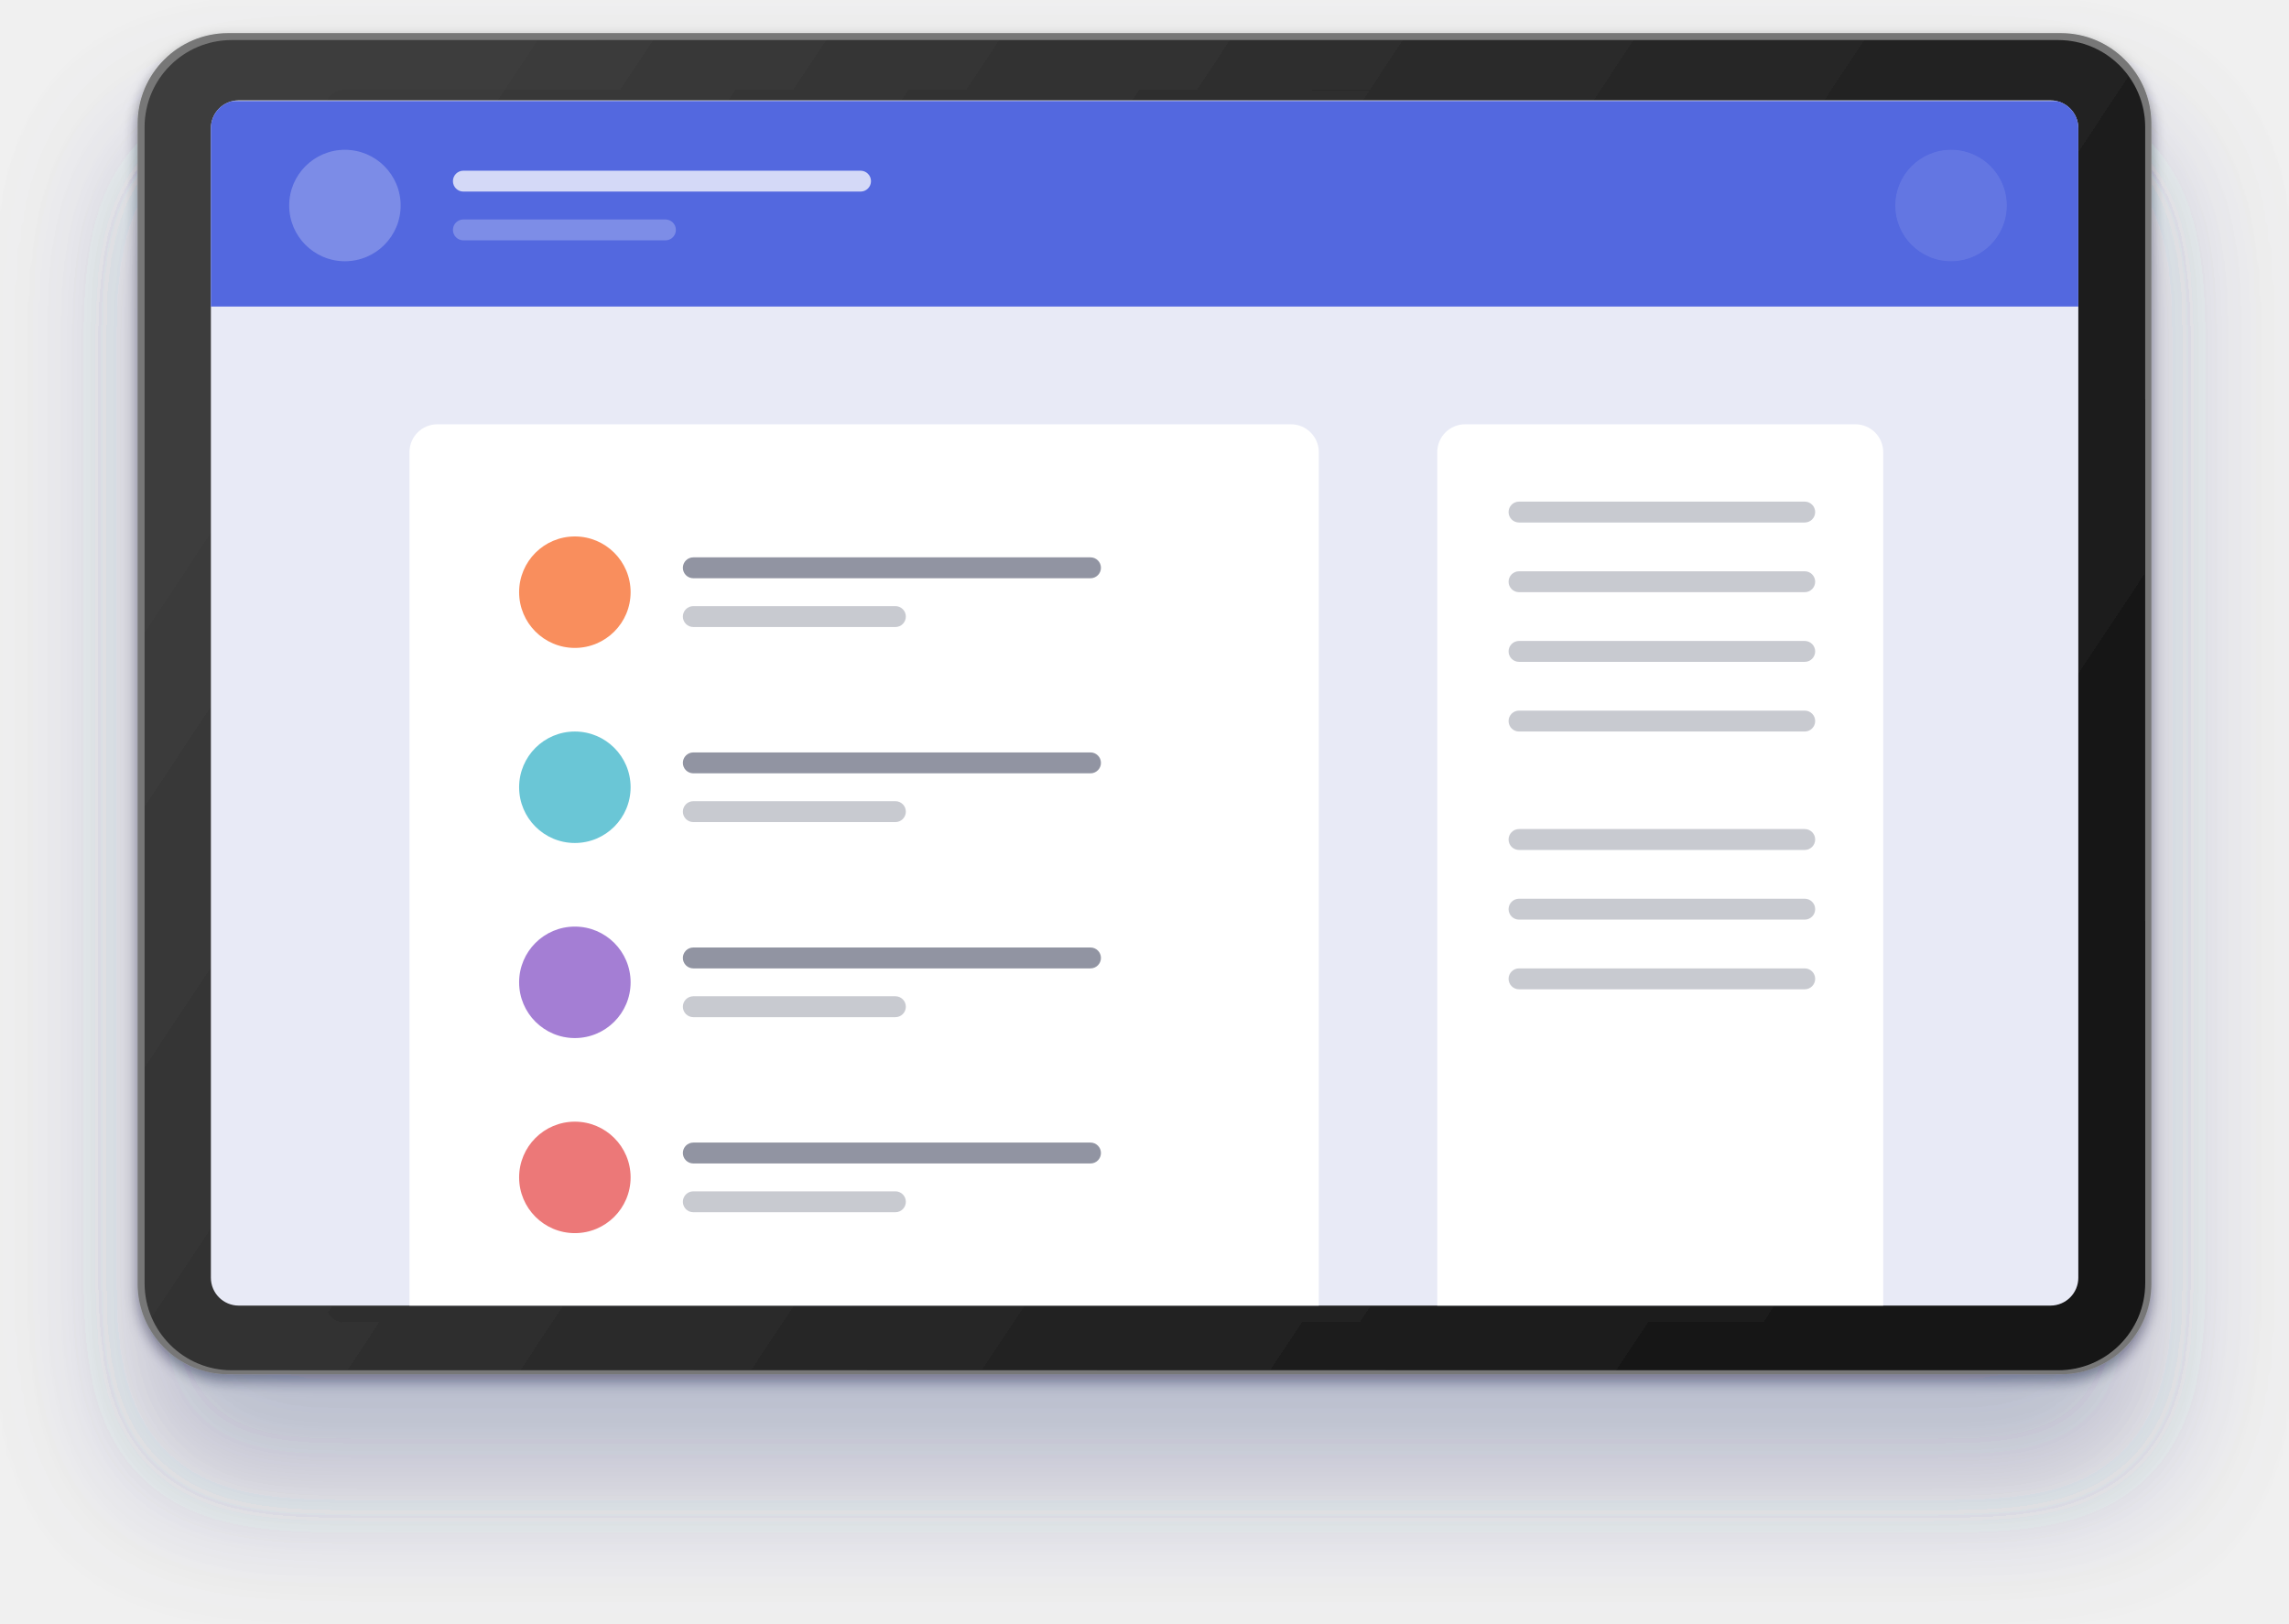
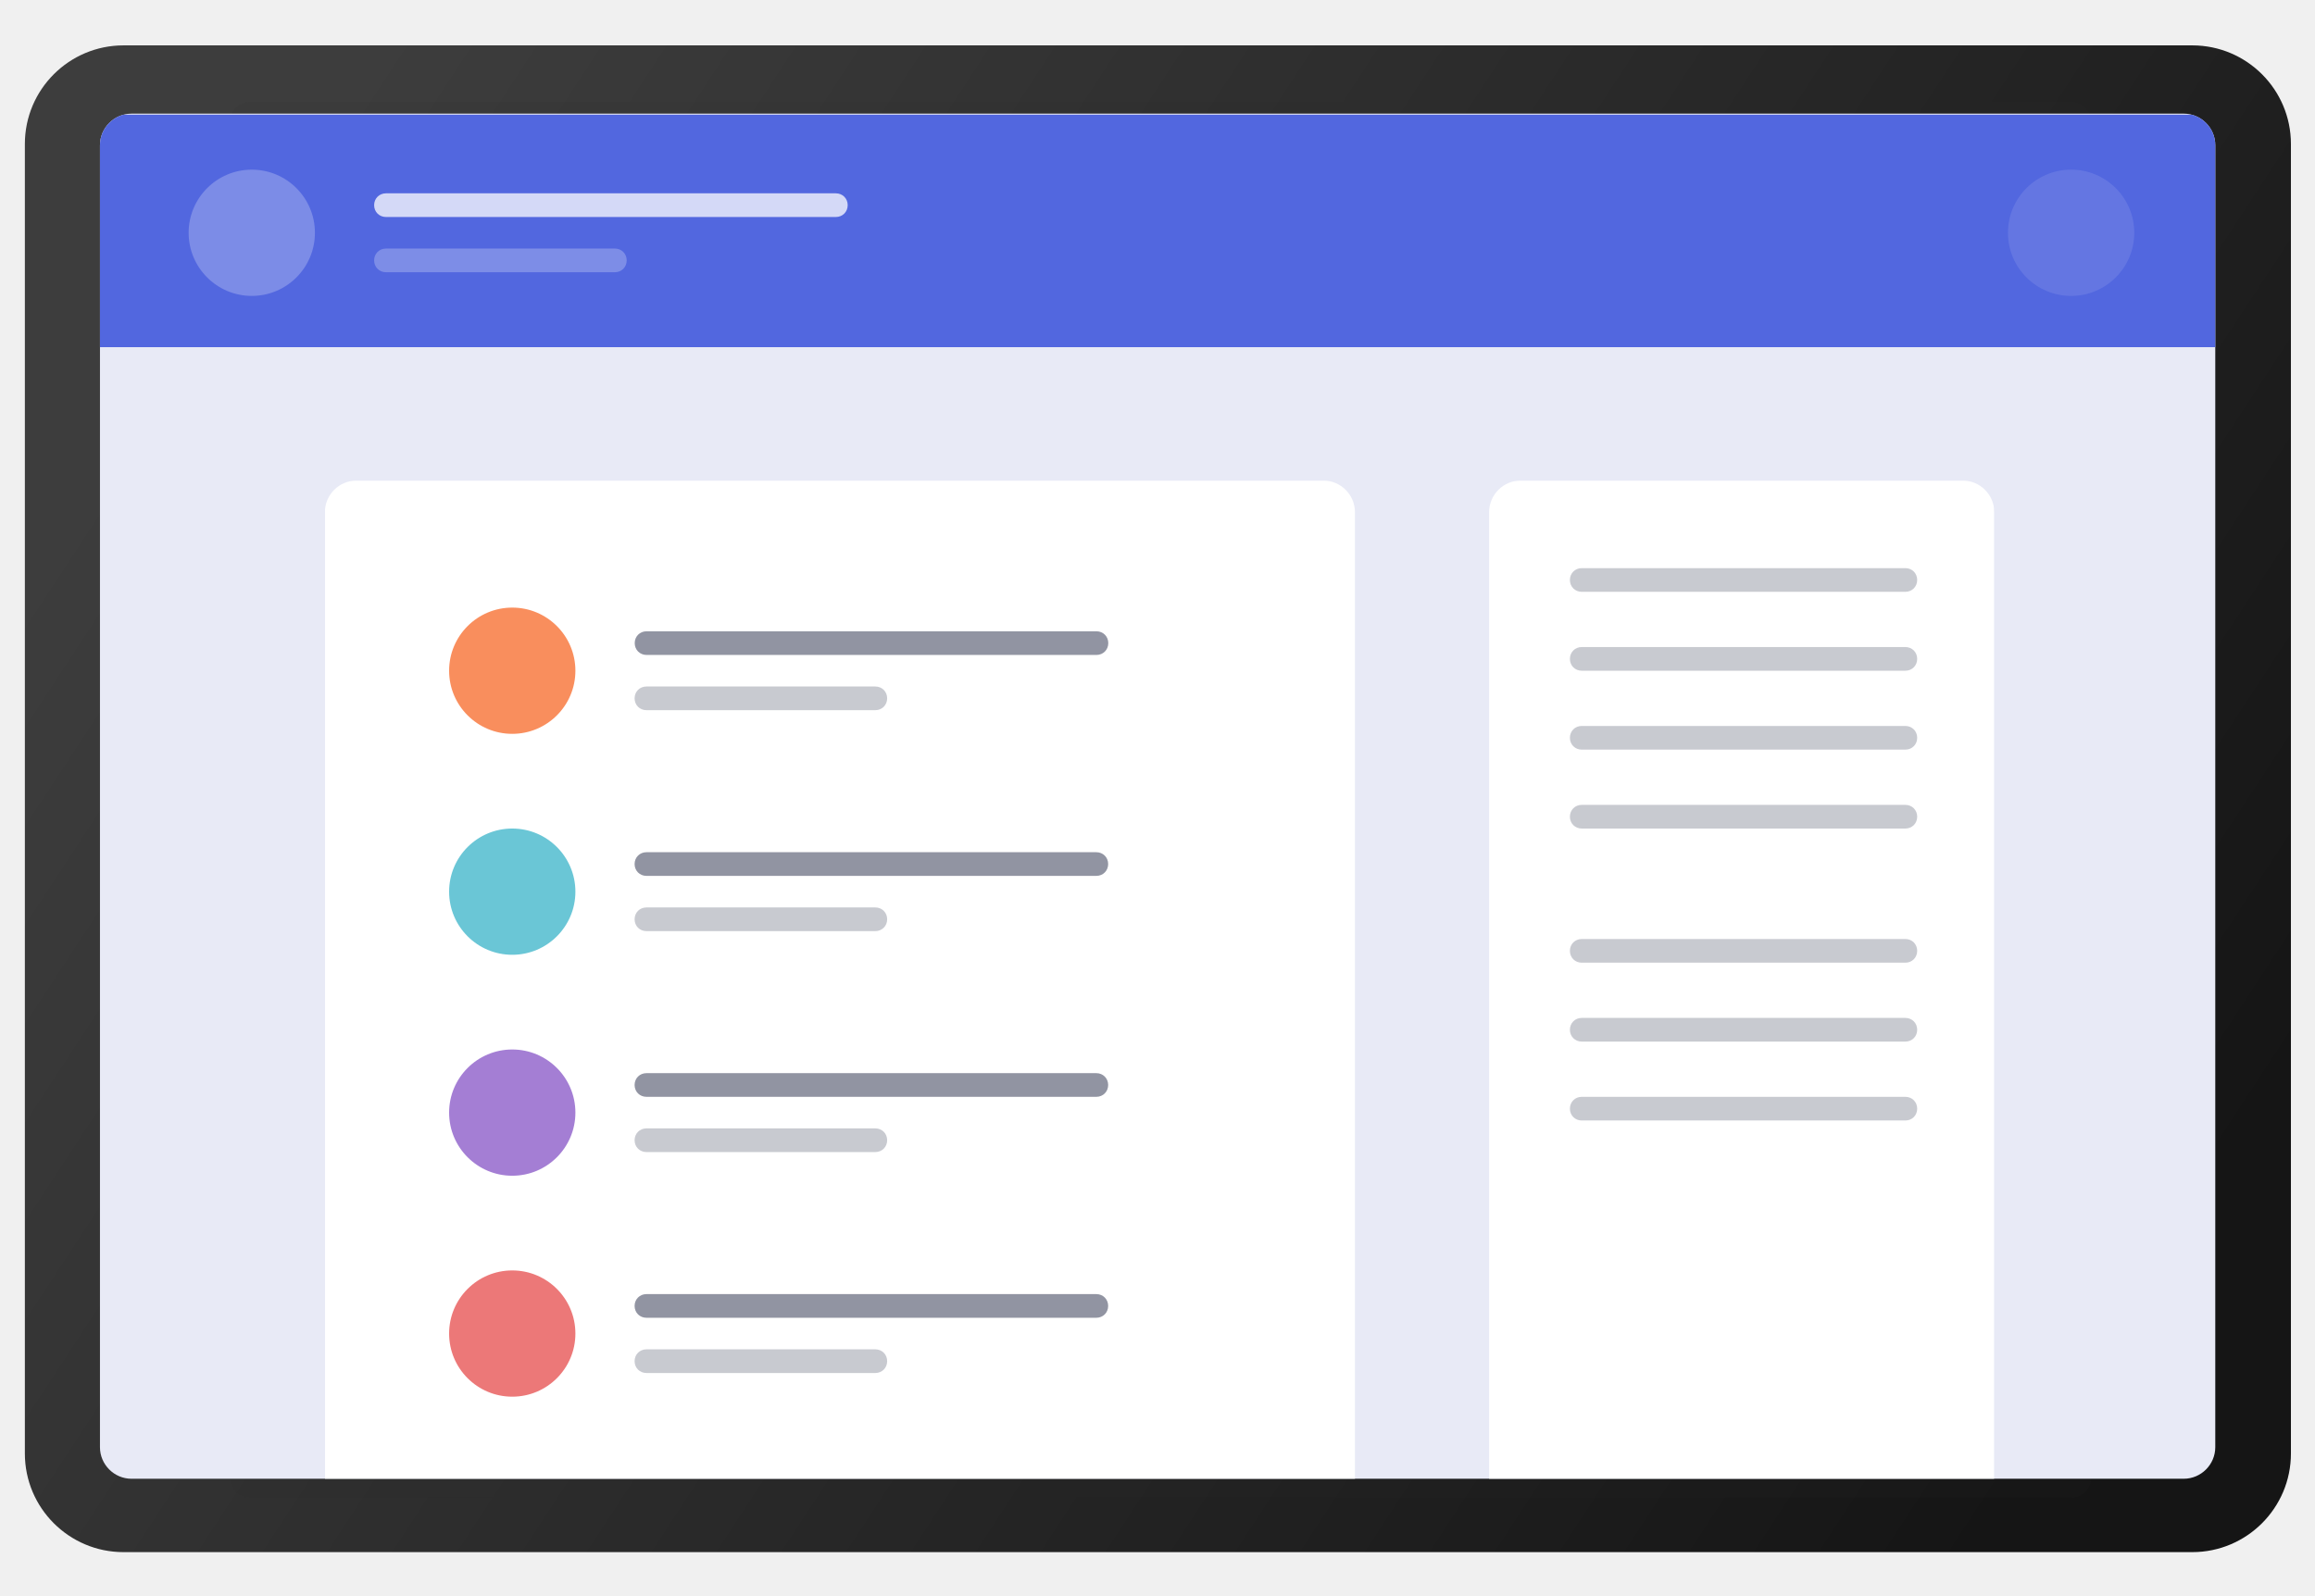
- <svg xmlns="http://www.w3.org/2000/svg" xmlns:xlink="http://www.w3.org/1999/xlink" width="657" height="466">
-   <defs>
-     <filter id="a" width="118%" height="126.9%" x="-9%" y="-5.7%" filterUnits="objectBoundingBox">
-       <feOffset dy="2" in="SourceAlpha" result="shadowOffsetOuter1" />
-       <feGaussianBlur in="shadowOffsetOuter1" result="shadowBlurOuter1" stdDeviation="2" />
-       <feColorMatrix in="shadowBlurOuter1" result="shadowMatrixOuter1" values="0 0 0 0 0 0 0 0 0 0 0 0 0 0 0 0 0 0 0.5 0" />
-       <feMerge>
-         <feMergeNode in="shadowMatrixOuter1" />
-         <feMergeNode in="SourceGraphic" />
-       </feMerge>
-     </filter>
-     <rect id="c" width="578" height="385" rx="26" />
-     <filter id="b" width="126%" height="139%" x="-13%" y="-11.7%" filterUnits="objectBoundingBox">
-       <feOffset dy="30" in="SourceAlpha" result="shadowOffsetOuter1" />
-       <feGaussianBlur in="shadowOffsetOuter1" result="shadowBlurOuter1" stdDeviation="20" />
-       <feColorMatrix in="shadowBlurOuter1" values="0 0 0 0 0.182 0 0 0 0 0.231 0 0 0 0 0.506 0 0 0 0.2 0" />
-     </filter>
-     <linearGradient id="d" x1="99.013%" x2="2.544%" y1="71.675%" y2="29.014%">
-       <stop offset="0%" stop-color="#151515" />
-       <stop offset="100%" stop-color="#3D3D3D" />
-     </linearGradient>
-     <rect id="e" width="536" height="346" y="3" rx="8" />
-   </defs>
-   <g fill="none" fill-rule="evenodd" filter="url(#a)" transform="translate(39 9)">
+ <svg xmlns="http://www.w3.org/2000/svg" version="1.1" id="Capa_1" x="0px" y="0px" viewBox="0 0 586.6 404.4" style="enable-background:new 0 0 586.6 404.4;" xml:space="preserve">
+   <style type="text/css">
+ 	.st0{fill:url(#SVGID_1_);}
+ 	.st1{opacity:0.1;fill:#2A2A2A;enable-background:new    ;}
+ 	.st2{fill:#E8EAF6;}
+ 	.st3{filter:url(#Adobe_OpacityMaskFilter);}
+ 	.st4{fill-rule:evenodd;clip-rule:evenodd;fill:#FFFFFF;}
+ 	.st5{mask:url(#f_1_);}
+ 	.st6{fill-rule:evenodd;clip-rule:evenodd;fill:#5267DF;}
+ 	.st7{opacity:0.245;fill-rule:evenodd;clip-rule:evenodd;fill:#FFFFFF;enable-background:new    ;}
+ 	.st8{opacity:0.104;fill-rule:evenodd;clip-rule:evenodd;fill:#FFFFFF;enable-background:new    ;}
+ 	.st9{opacity:0.75;fill-rule:evenodd;clip-rule:evenodd;fill:#FFFFFF;enable-background:new    ;}
+ 	.st10{opacity:0.25;fill-rule:evenodd;clip-rule:evenodd;fill:#FFFFFF;enable-background:new    ;}
+ 	.st11{filter:url(#Adobe_OpacityMaskFilter_1_);}
+ 	.st12{mask:url(#f_2_);}
+ 	.st13{opacity:0.5;fill-rule:evenodd;clip-rule:evenodd;fill:#242A45;enable-background:new    ;}
+ 	.st14{fill-rule:evenodd;clip-rule:evenodd;fill:#F98E5D;}
+ 	.st15{opacity:0.25;fill-rule:evenodd;clip-rule:evenodd;fill:#242A45;enable-background:new    ;}
+ 	.st16{fill-rule:evenodd;clip-rule:evenodd;fill:#6AC6D6;}
+ 	.st17{fill-rule:evenodd;clip-rule:evenodd;fill:#A47ED4;}
+ 	.st18{fill-rule:evenodd;clip-rule:evenodd;fill:#EC7878;}
+ </style>
+   <g transform="translate(39 9)">
    <g transform="translate(.5 .5)">
-       <g fill-rule="nonzero">
-         <use fill="#000" filter="url(#b)" xlink:href="#c" />
-         <use fill="#777" xlink:href="#c" />
-       </g>
-       <rect width="574.23" height="381.865" x="2" y="2" fill="url(#d)" fill-rule="nonzero" rx="25" />
+       <linearGradient id="SVGID_1_" gradientUnits="userSpaceOnUse" x1="-256.386" y1="607.39" x2="-257.351" y2="607.817" gradientTransform="matrix(574.23 0 0 -381.865 147759.781 232216.844)">
+         <stop offset="0" style="stop-color:#151515" />
+         <stop offset="1" style="stop-color:#3D3D3D" />
+       </linearGradient>
+       <path class="st0" d="M-8.2,2H516c13.8,0,25,11.2,25,25v331.9c0,13.8-11.2,25-25,25H-8.2c-13.8,0-25-11.2-25-25V27    C-33.2,13.2-22,2-8.2,2z" />
      <g transform="translate(21.03 16.303)">
-         <rect width="471.463" height="353.756" x="33" fill="#2A2A2A" fill-rule="nonzero" opacity=".1" rx="5" />
-         <mask id="f" fill="#fff">
-           <use xlink:href="#e" />
+         <path class="st1" d="M2.8,0h461.5c2.8,0,5,2.2,5,5v343.8c0,2.8-2.2,5-5,5H2.8c-2.8,0-5-2.2-5-5V5C-2.2,2.2,0,0,2.8,0z" />
+         <g>
+           <path id="e_1_" class="st2" d="M-27.2,3h520c4.4,0,8,3.6,8,8v330c0,4.4-3.6,8-8,8h-520c-4.4,0-8-3.6-8-8V11      C-35.2,6.6-31.6,3-27.2,3z" />
+         </g>
+         <defs>
+           <filter id="Adobe_OpacityMaskFilter" filterUnits="userSpaceOnUse" x="-38.7" y="3.2" width="547" height="59">
+             <feColorMatrix type="matrix" values="1 0 0 0 0  0 1 0 0 0  0 0 1 0 0  0 0 0 1 0" />
+           </filter>
+         </defs>
+         <mask maskUnits="userSpaceOnUse" x="-38.7" y="3.2" width="547" height="59" id="f_1_">
+           <g class="st3">
+             <path id="e_2_" class="st4" d="M-27.2,3h520c4.4,0,8,3.6,8,8v330c0,4.4-3.6,8-8,8h-520c-4.4,0-8-3.6-8-8V11       C-35.2,6.6-31.6,3-27.2,3z" />
+           </g>
        </mask>
-         <use fill="#E8EAF6" fill-rule="nonzero" xlink:href="#e" />
-         <g mask="url(#f)">
-           <path fill="#5267DF" d="M-3.53 3.197h547v59h-547z" />
-           <g transform="translate(22.47 17.197)" fill="#FFF">
-             <circle cx="16" cy="16" r="16" opacity=".245" />
-             <circle cx="477" cy="16" r="16" opacity=".104" />
+         <g class="st5">
+           <path class="st6" d="M-38.7,3.2h547v59h-547L-38.7,3.2z" />
+           <g transform="translate(22.47 17.197)">
+             <circle class="st7" cx="-19.2" cy="16" r="16" />
+             <circle class="st8" cx="441.8" cy="16" r="16" />
            <g transform="translate(47 6)">
-               <rect width="120" height="6" opacity=".75" rx="3" />
-               <rect width="64" height="6" y="14" opacity=".25" rx="3" />
+               <path class="st9" d="M-32.2,0h114c1.7,0,3,1.3,3,3l0,0c0,1.7-1.3,3-3,3h-114c-1.7,0-3-1.3-3-3l0,0C-35.2,1.3-33.9,0-32.2,0z" />
+               <path class="st10" d="M-32.2,14h58c1.7,0,3,1.3,3,3l0,0c0,1.7-1.3,3-3,3h-58c-1.7,0-3-1.3-3-3l0,0C-35.2,15.3-33.9,14-32.2,14        z" />
            </g>
          </g>
        </g>
-         <g mask="url(#f)">
+         <defs>
+           <filter id="Adobe_OpacityMaskFilter_1_" filterUnits="userSpaceOnUse" x="21.8" y="96" width="423" height="316">
+             <feColorMatrix type="matrix" values="1 0 0 0 0  0 1 0 0 0  0 0 1 0 0  0 0 0 1 0" />
+           </filter>
+         </defs>
+         <mask maskUnits="userSpaceOnUse" x="21.8" y="96" width="423" height="316" id="f_2_">
+           <g class="st11">
+             <path id="e_3_" class="st4" d="M-27.2,3h520c4.4,0,8,3.6,8,8v330c0,4.4-3.6,8-8,8h-520c-4.4,0-8-3.6-8-8V11       C-35.2,6.6-31.6,3-27.2,3z" />
+           </g>
+         </mask>
+         <g class="st12">
          <g transform="translate(57 96)">
-             <rect width="261" height="316" fill="#FFF" rx="8" />
-             <rect width="128" height="316" x="295" fill="#FFF" rx="8" />
-             <rect width="120" height="6" x="78.47" y="38.197" fill="#242A45" opacity=".5" rx="3" />
+             <path class="st4" d="M-27.2,0h245c4.4,0,8,3.6,8,8v300c0,4.4-3.6,8-8,8h-245c-4.4,0-8-3.6-8-8V8C-35.2,3.6-31.6,0-27.2,0z" />
+             <path class="st4" d="M267.8,0h112c4.4,0,8,3.6,8,8v300c0,4.4-3.6,8-8,8h-112c-4.4,0-8-3.6-8-8V8C259.8,3.6,263.4,0,267.8,0z" />
+             <path class="st13" d="M46.3,38.2h114c1.7,0,3,1.3,3,3l0,0c0,1.7-1.3,3-3,3h-114c-1.7,0-3-1.3-3-3l0,0       C43.3,39.5,44.6,38.2,46.3,38.2z" />
          </g>
        </g>
      </g>
    </g>
    <g transform="translate(110 135)">
-       <circle cx="16" cy="26" r="16" fill="#F98E5D" />
-       <rect width="88" height="6" x="284" fill="#242A45" opacity=".25" rx="3" />
-       <rect width="88" height="6" x="284" y="20" fill="#242A45" opacity=".25" rx="3" />
-       <rect width="88" height="6" x="284" y="40" fill="#242A45" opacity=".25" rx="3" />
-       <rect width="88" height="6" x="284" y="60" fill="#242A45" opacity=".25" rx="3" />
-       <rect width="88" height="6" x="284" y="94" fill="#242A45" opacity=".25" rx="3" />
-       <rect width="88" height="6" x="284" y="114" fill="#242A45" opacity=".25" rx="3" />
-       <rect width="88" height="6" x="284" y="134" fill="#242A45" opacity=".25" rx="3" />
-       <rect width="64" height="6" x="47" y="30" fill="#242A45" opacity=".25" rx="3" />
+       <circle class="st14" cx="-19.2" cy="26" r="16" />
+       <path class="st15" d="M251.8,0h82c1.7,0,3,1.3,3,3l0,0c0,1.7-1.3,3-3,3h-82c-1.7,0-3-1.3-3-3l0,0C248.8,1.3,250.1,0,251.8,0z" />
+       <path class="st15" d="M251.8,20h82c1.7,0,3,1.3,3,3l0,0c0,1.7-1.3,3-3,3h-82c-1.7,0-3-1.3-3-3l0,0C248.8,21.3,250.1,20,251.8,20z" />
+       <path class="st15" d="M251.8,40h82c1.7,0,3,1.3,3,3l0,0c0,1.7-1.3,3-3,3h-82c-1.7,0-3-1.3-3-3l0,0C248.8,41.3,250.1,40,251.8,40z" />
+       <path class="st15" d="M251.8,60h82c1.7,0,3,1.3,3,3l0,0c0,1.7-1.3,3-3,3h-82c-1.7,0-3-1.3-3-3l0,0C248.8,61.3,250.1,60,251.8,60z" />
+       <path class="st15" d="M251.8,94h82c1.7,0,3,1.3,3,3l0,0c0,1.7-1.3,3-3,3h-82c-1.7,0-3-1.3-3-3l0,0C248.8,95.3,250.1,94,251.8,94z" />
+       <path class="st15" d="M251.8,114h82c1.7,0,3,1.3,3,3l0,0c0,1.7-1.3,3-3,3h-82c-1.7,0-3-1.3-3-3l0,0    C248.8,115.3,250.1,114,251.8,114z" />
+       <path class="st15" d="M251.8,134h82c1.7,0,3,1.3,3,3l0,0c0,1.7-1.3,3-3,3h-82c-1.7,0-3-1.3-3-3l0,0    C248.8,135.3,250.1,134,251.8,134z" />
+       <path class="st15" d="M14.8,30h58c1.7,0,3,1.3,3,3l0,0c0,1.7-1.3,3-3,3h-58c-1.7,0-3-1.3-3-3l0,0C11.8,31.3,13.1,30,14.8,30z" />
    </g>
    <g transform="translate(110 201)">
-       <circle cx="16" cy="16" r="16" fill="#6AC6D6" />
-       <rect width="120" height="6" x="47" y="6" fill="#242A45" opacity=".5" rx="3" />
-       <rect width="64" height="6" x="47" y="20" fill="#242A45" opacity=".25" rx="3" />
+       <circle class="st16" cx="-19.2" cy="16" r="16" />
+       <path class="st13" d="M14.8,6h114c1.7,0,3,1.3,3,3l0,0c0,1.7-1.3,3-3,3h-114c-1.7,0-3-1.3-3-3l0,0C11.8,7.3,13.1,6,14.8,6z" />
+       <path class="st15" d="M14.8,20h58c1.7,0,3,1.3,3,3l0,0c0,1.7-1.3,3-3,3h-58c-1.7,0-3-1.3-3-3l0,0C11.8,21.3,13.1,20,14.8,20z" />
    </g>
    <g transform="translate(110 257)">
-       <circle cx="16" cy="16" r="16" fill="#A47ED4" />
-       <rect width="120" height="6" x="47" y="6" fill="#242A45" opacity=".5" rx="3" />
-       <rect width="64" height="6" x="47" y="20" fill="#242A45" opacity=".25" rx="3" />
+       <circle class="st17" cx="-19.2" cy="16" r="16" />
+       <path class="st13" d="M14.8,6h114c1.7,0,3,1.3,3,3l0,0c0,1.7-1.3,3-3,3h-114c-1.7,0-3-1.3-3-3l0,0C11.8,7.3,13.1,6,14.8,6z" />
+       <path class="st15" d="M14.8,20h58c1.7,0,3,1.3,3,3l0,0c0,1.7-1.3,3-3,3h-58c-1.7,0-3-1.3-3-3l0,0C11.8,21.3,13.1,20,14.8,20z" />
    </g>
    <g transform="translate(110 313)">
-       <circle cx="16" cy="16" r="16" fill="#EC7878" />
-       <rect width="120" height="6" x="47" y="6" fill="#242A45" opacity=".5" rx="3" />
-       <rect width="64" height="6" x="47" y="20" fill="#242A45" opacity=".25" rx="3" />
+       <circle class="st18" cx="-19.2" cy="16" r="16" />
+       <path class="st13" d="M14.8,6h114c1.7,0,3,1.3,3,3l0,0c0,1.7-1.3,3-3,3h-114c-1.7,0-3-1.3-3-3l0,0C11.8,7.3,13.1,6,14.8,6z" />
+       <path class="st15" d="M14.8,20h58c1.7,0,3,1.3,3,3l0,0c0,1.7-1.3,3-3,3h-58c-1.7,0-3-1.3-3-3l0,0C11.8,21.3,13.1,20,14.8,20z" />
    </g>
  </g>
</svg>
